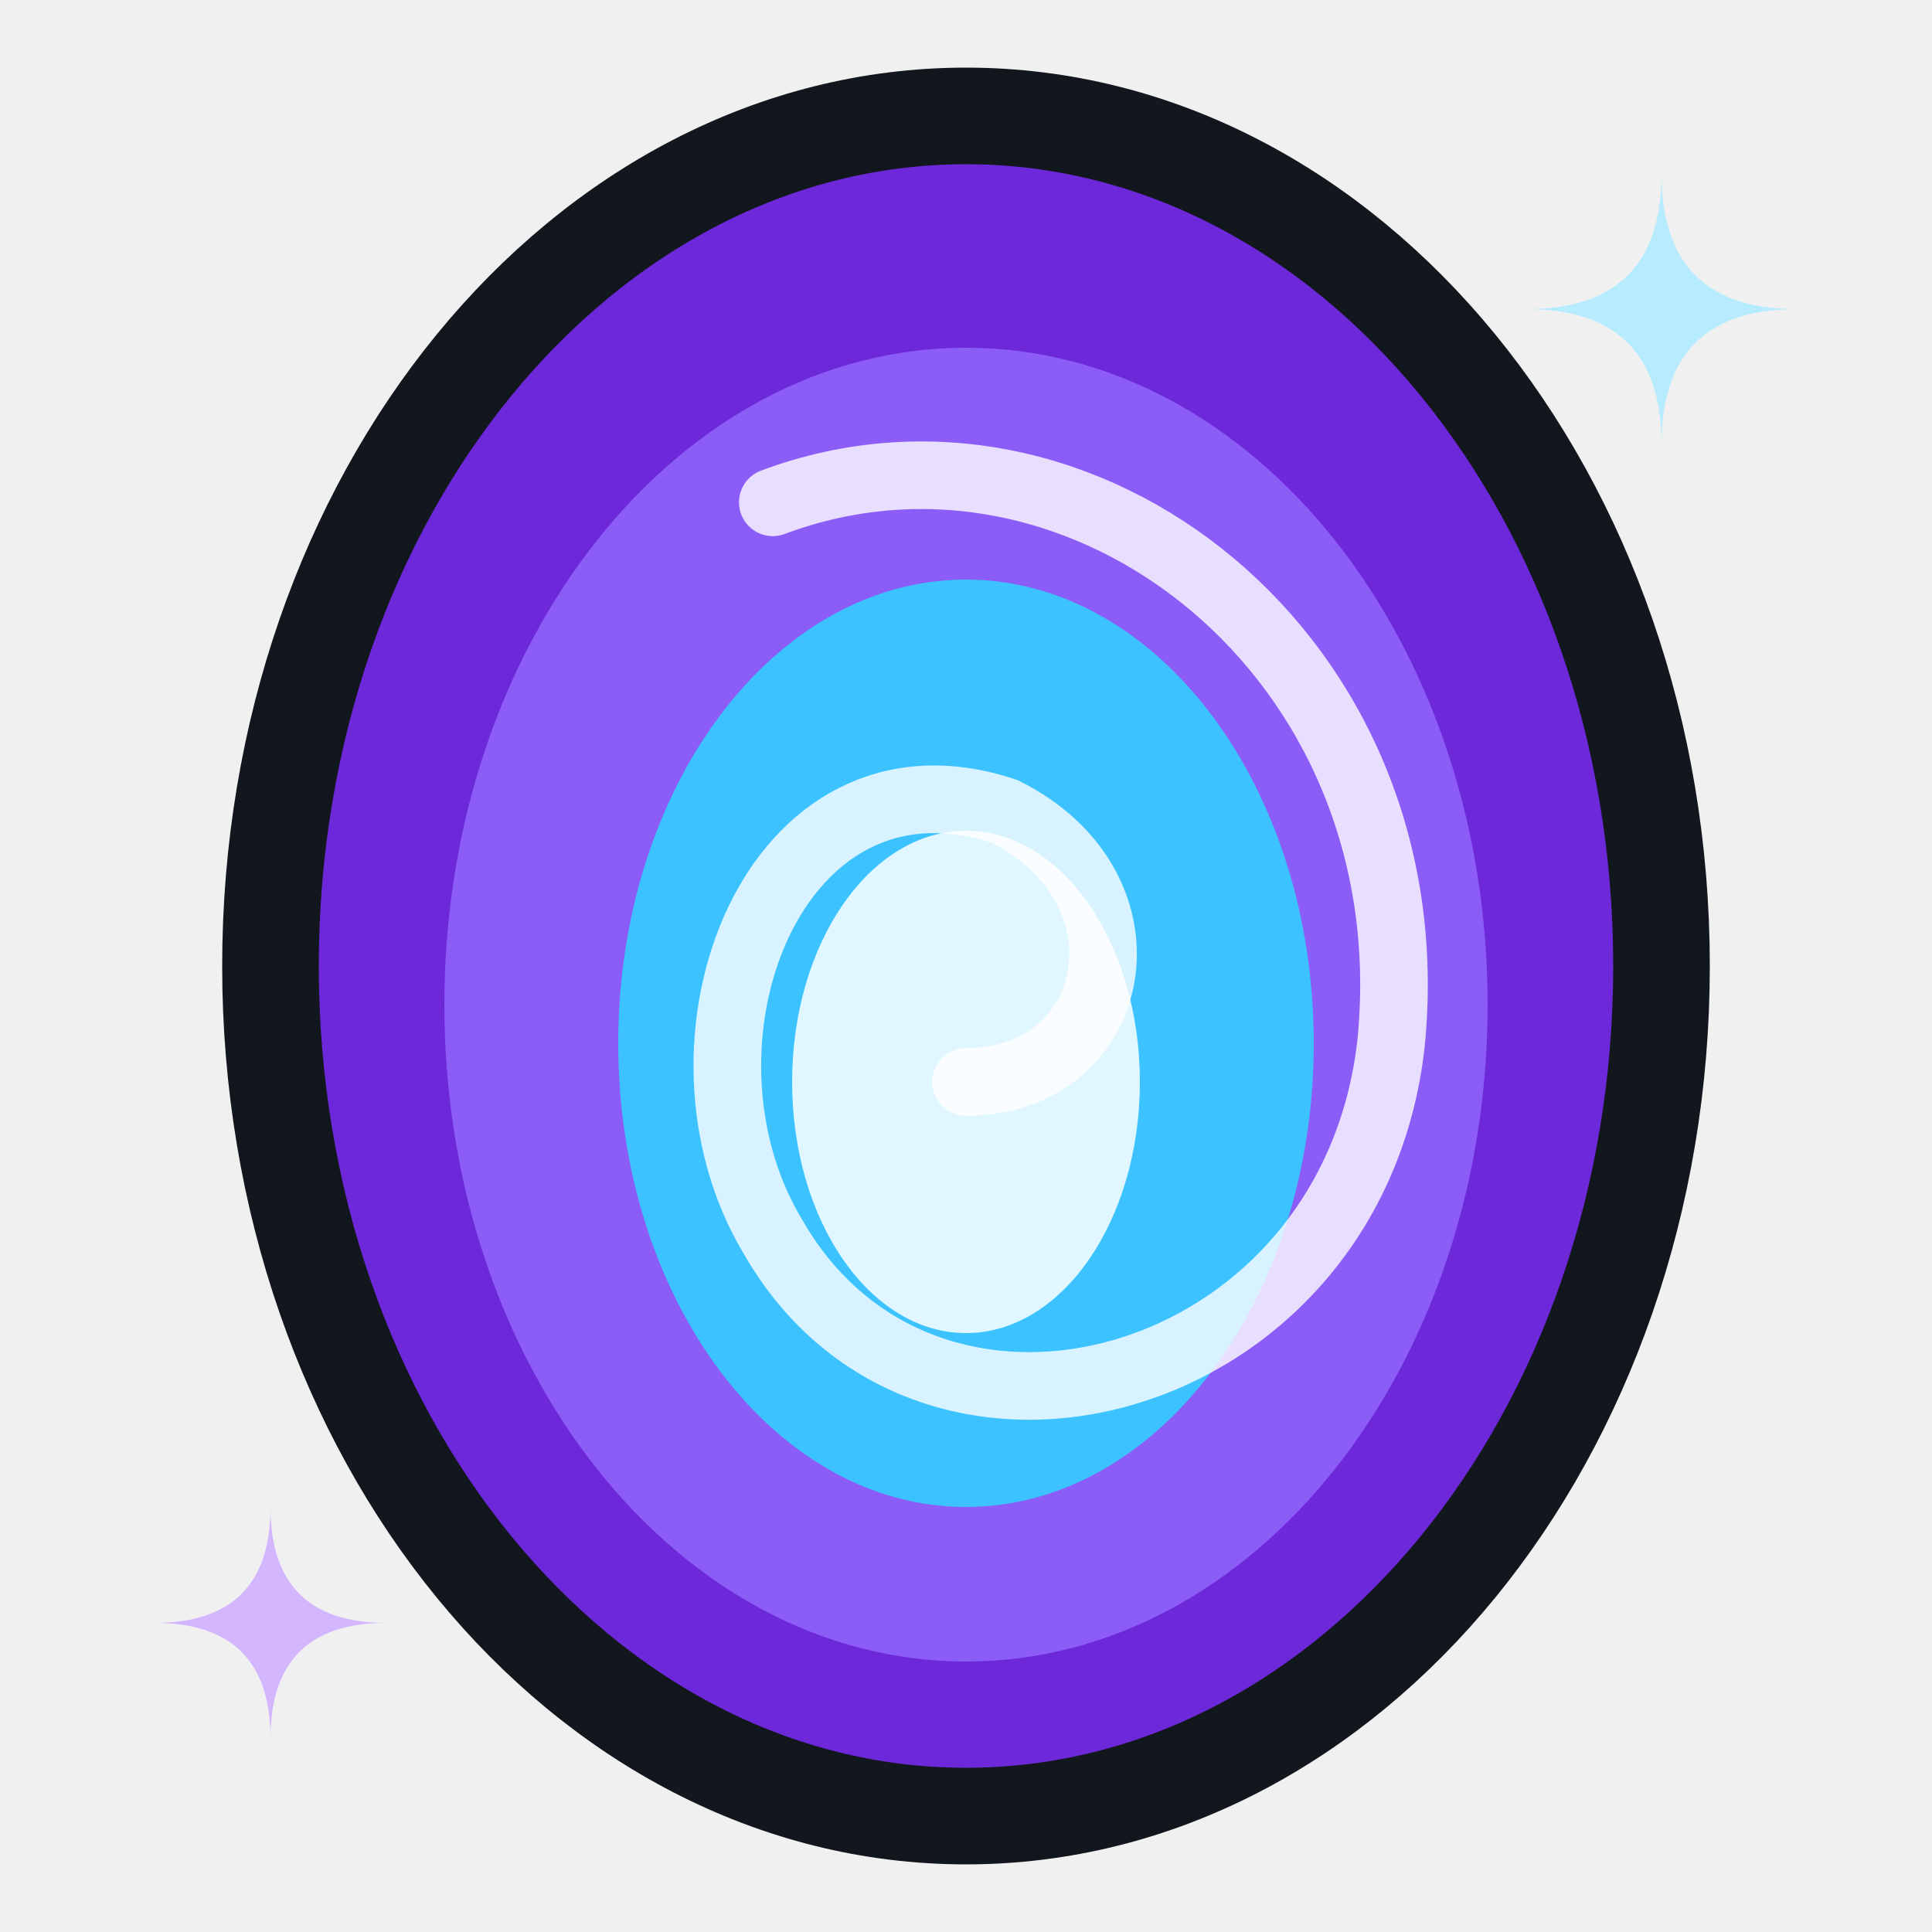
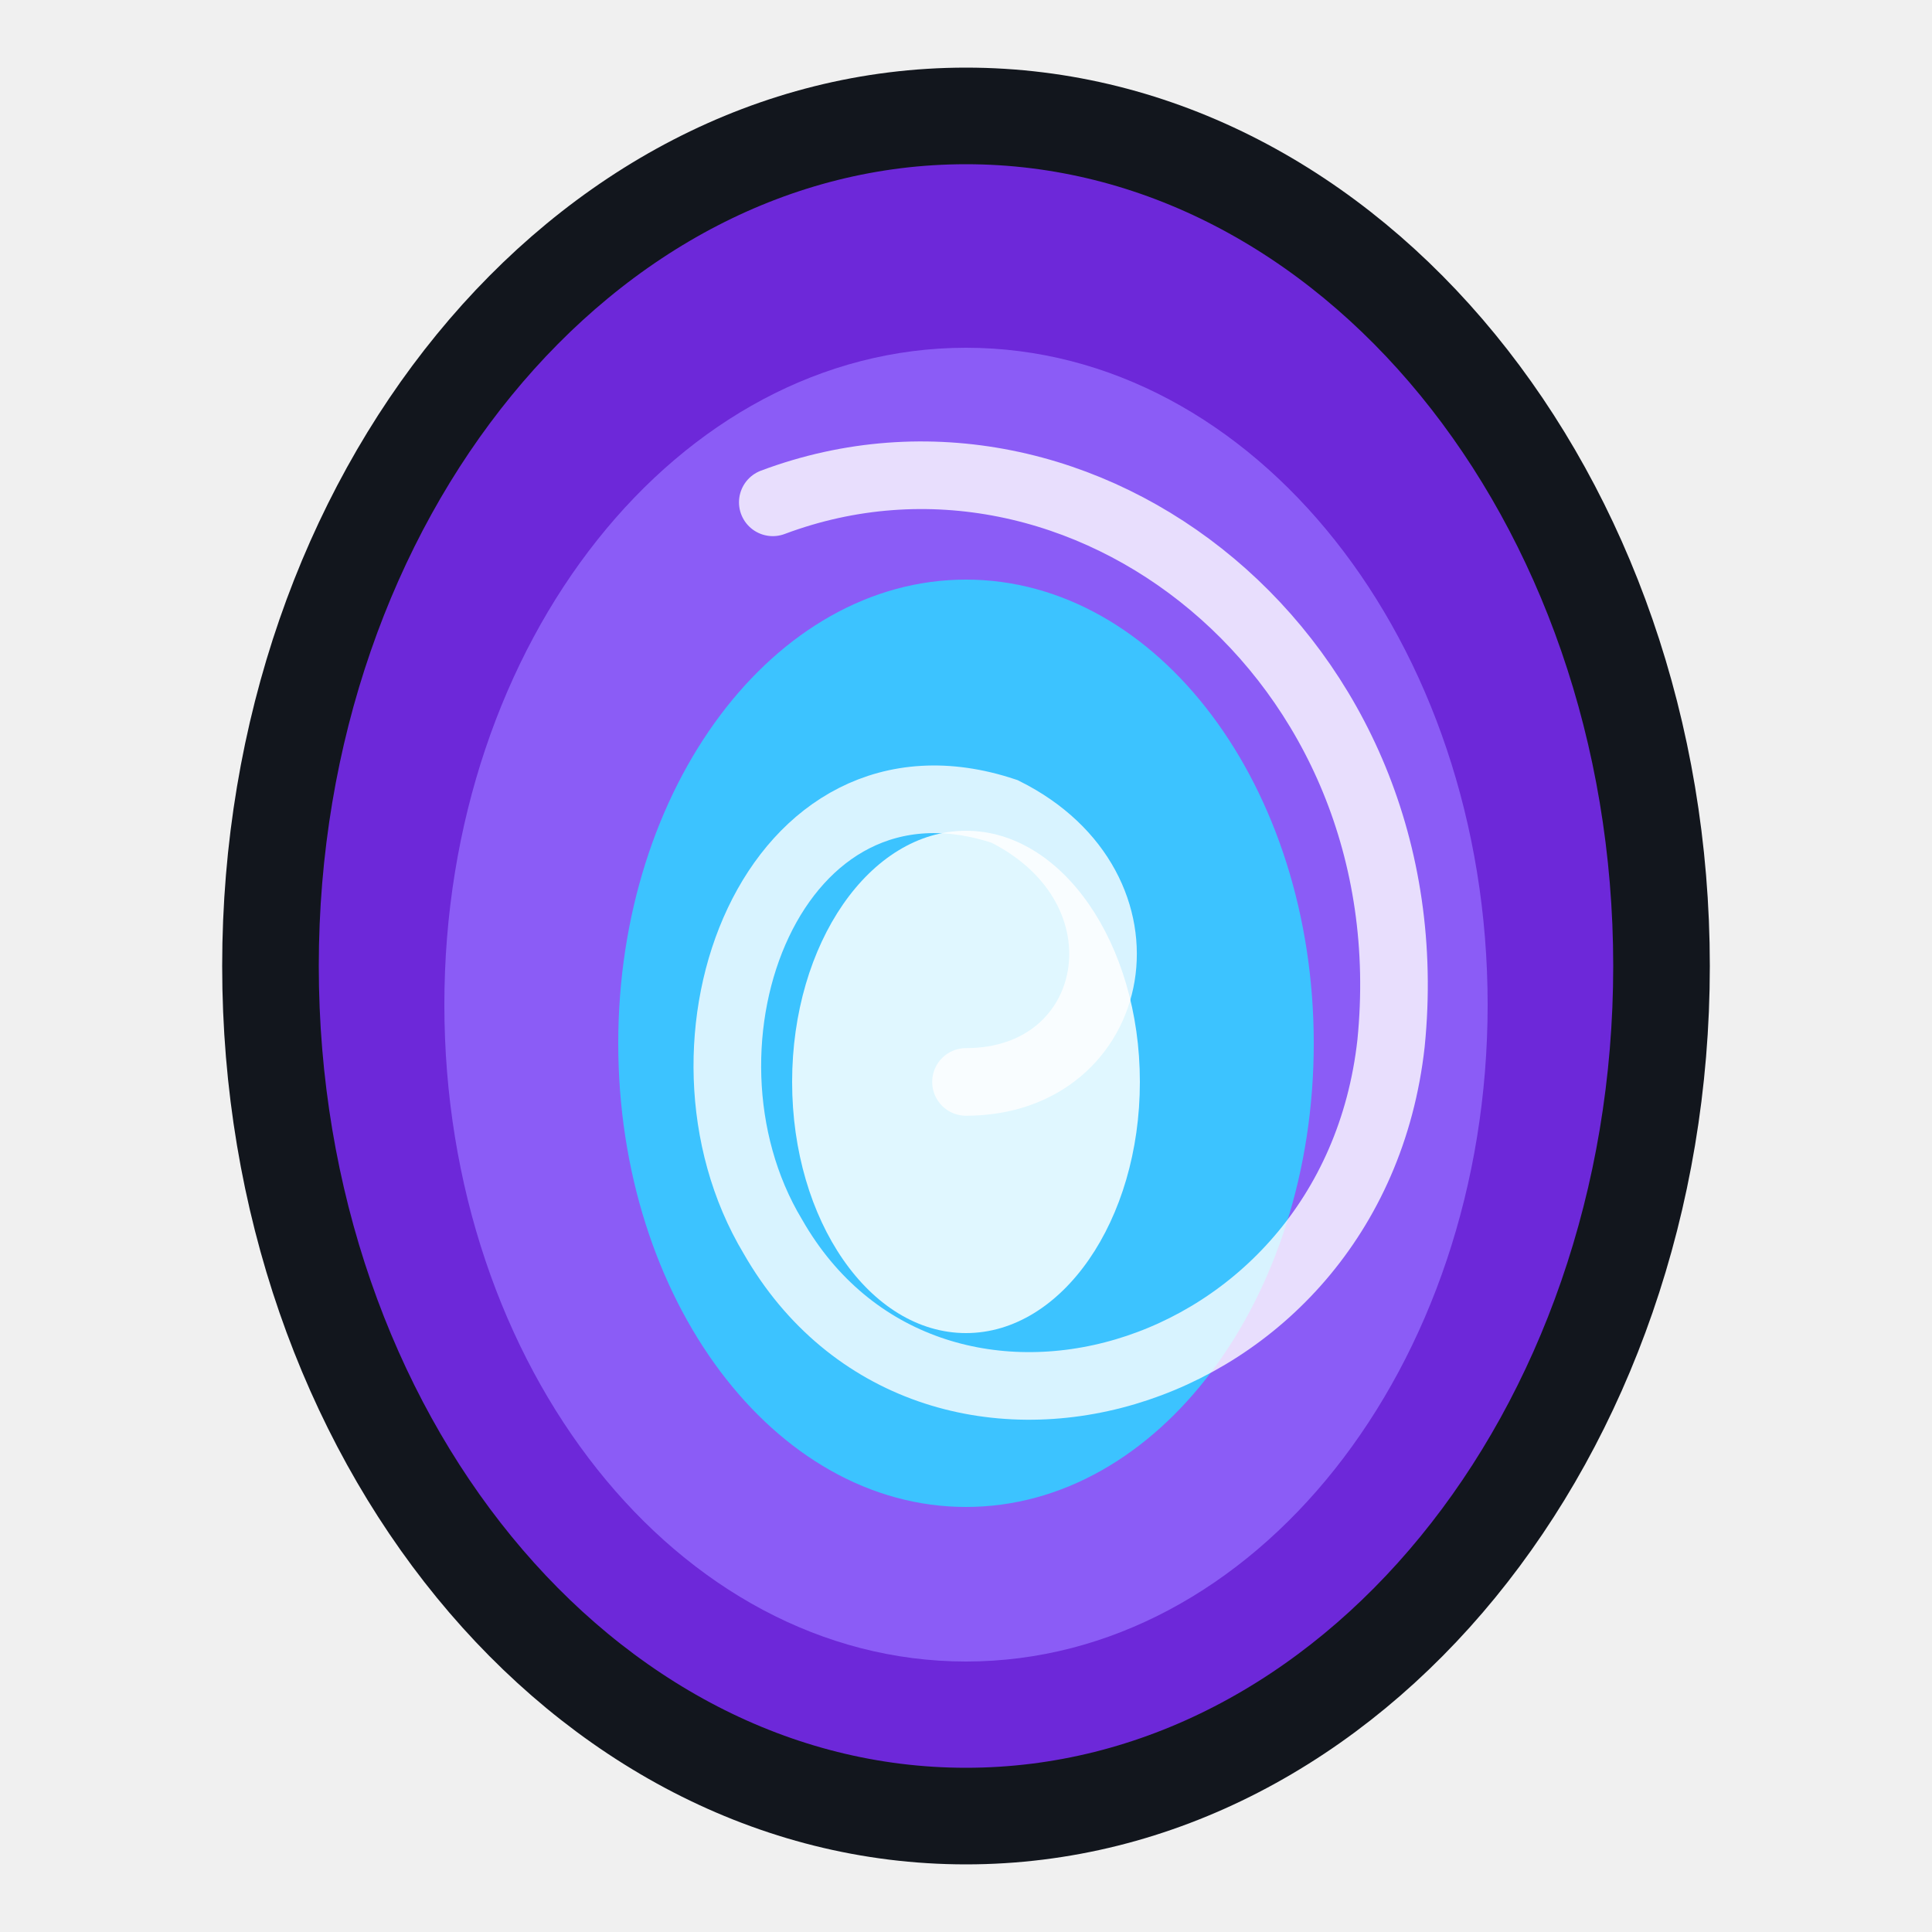
<svg xmlns="http://www.w3.org/2000/svg" viewBox="0 0 100 100" width="256" height="256">
  <ellipse cx="50" cy="50" rx="36" ry="44" fill="#6d28d9" stroke="#12161d" stroke-width="5" stroke-linejoin="round" stroke-linecap="round" />
  <ellipse cx="50" cy="52" rx="27" ry="34" fill="#8b5cf6" />
  <ellipse cx="50" cy="54" rx="18" ry="24" fill="#3cc3ff" />
  <ellipse cx="50" cy="56" rx="9" ry="13" fill="#e0f7ff" />
  <path d="M50 56 C58 56 60 46 52 42 C40 38 34 54 40 64 C48 78 70 72 72 54 C74 34 56 20 40 26" fill="none" stroke="#ffffff" stroke-width="3.5" stroke-linecap="round" opacity="0.8" />
-   <path d="M86 9 Q86 16 93 16 Q86 16 86 23 Q86 16 79 16 Q86 16 86 9Z" fill="#b7ecff" />
-   <path d="M14 78 Q14 84 20 84 Q14 84 14 90 Q14 84 8 84 Q14 84 14 78Z" fill="#d4b6ff" />
</svg>
